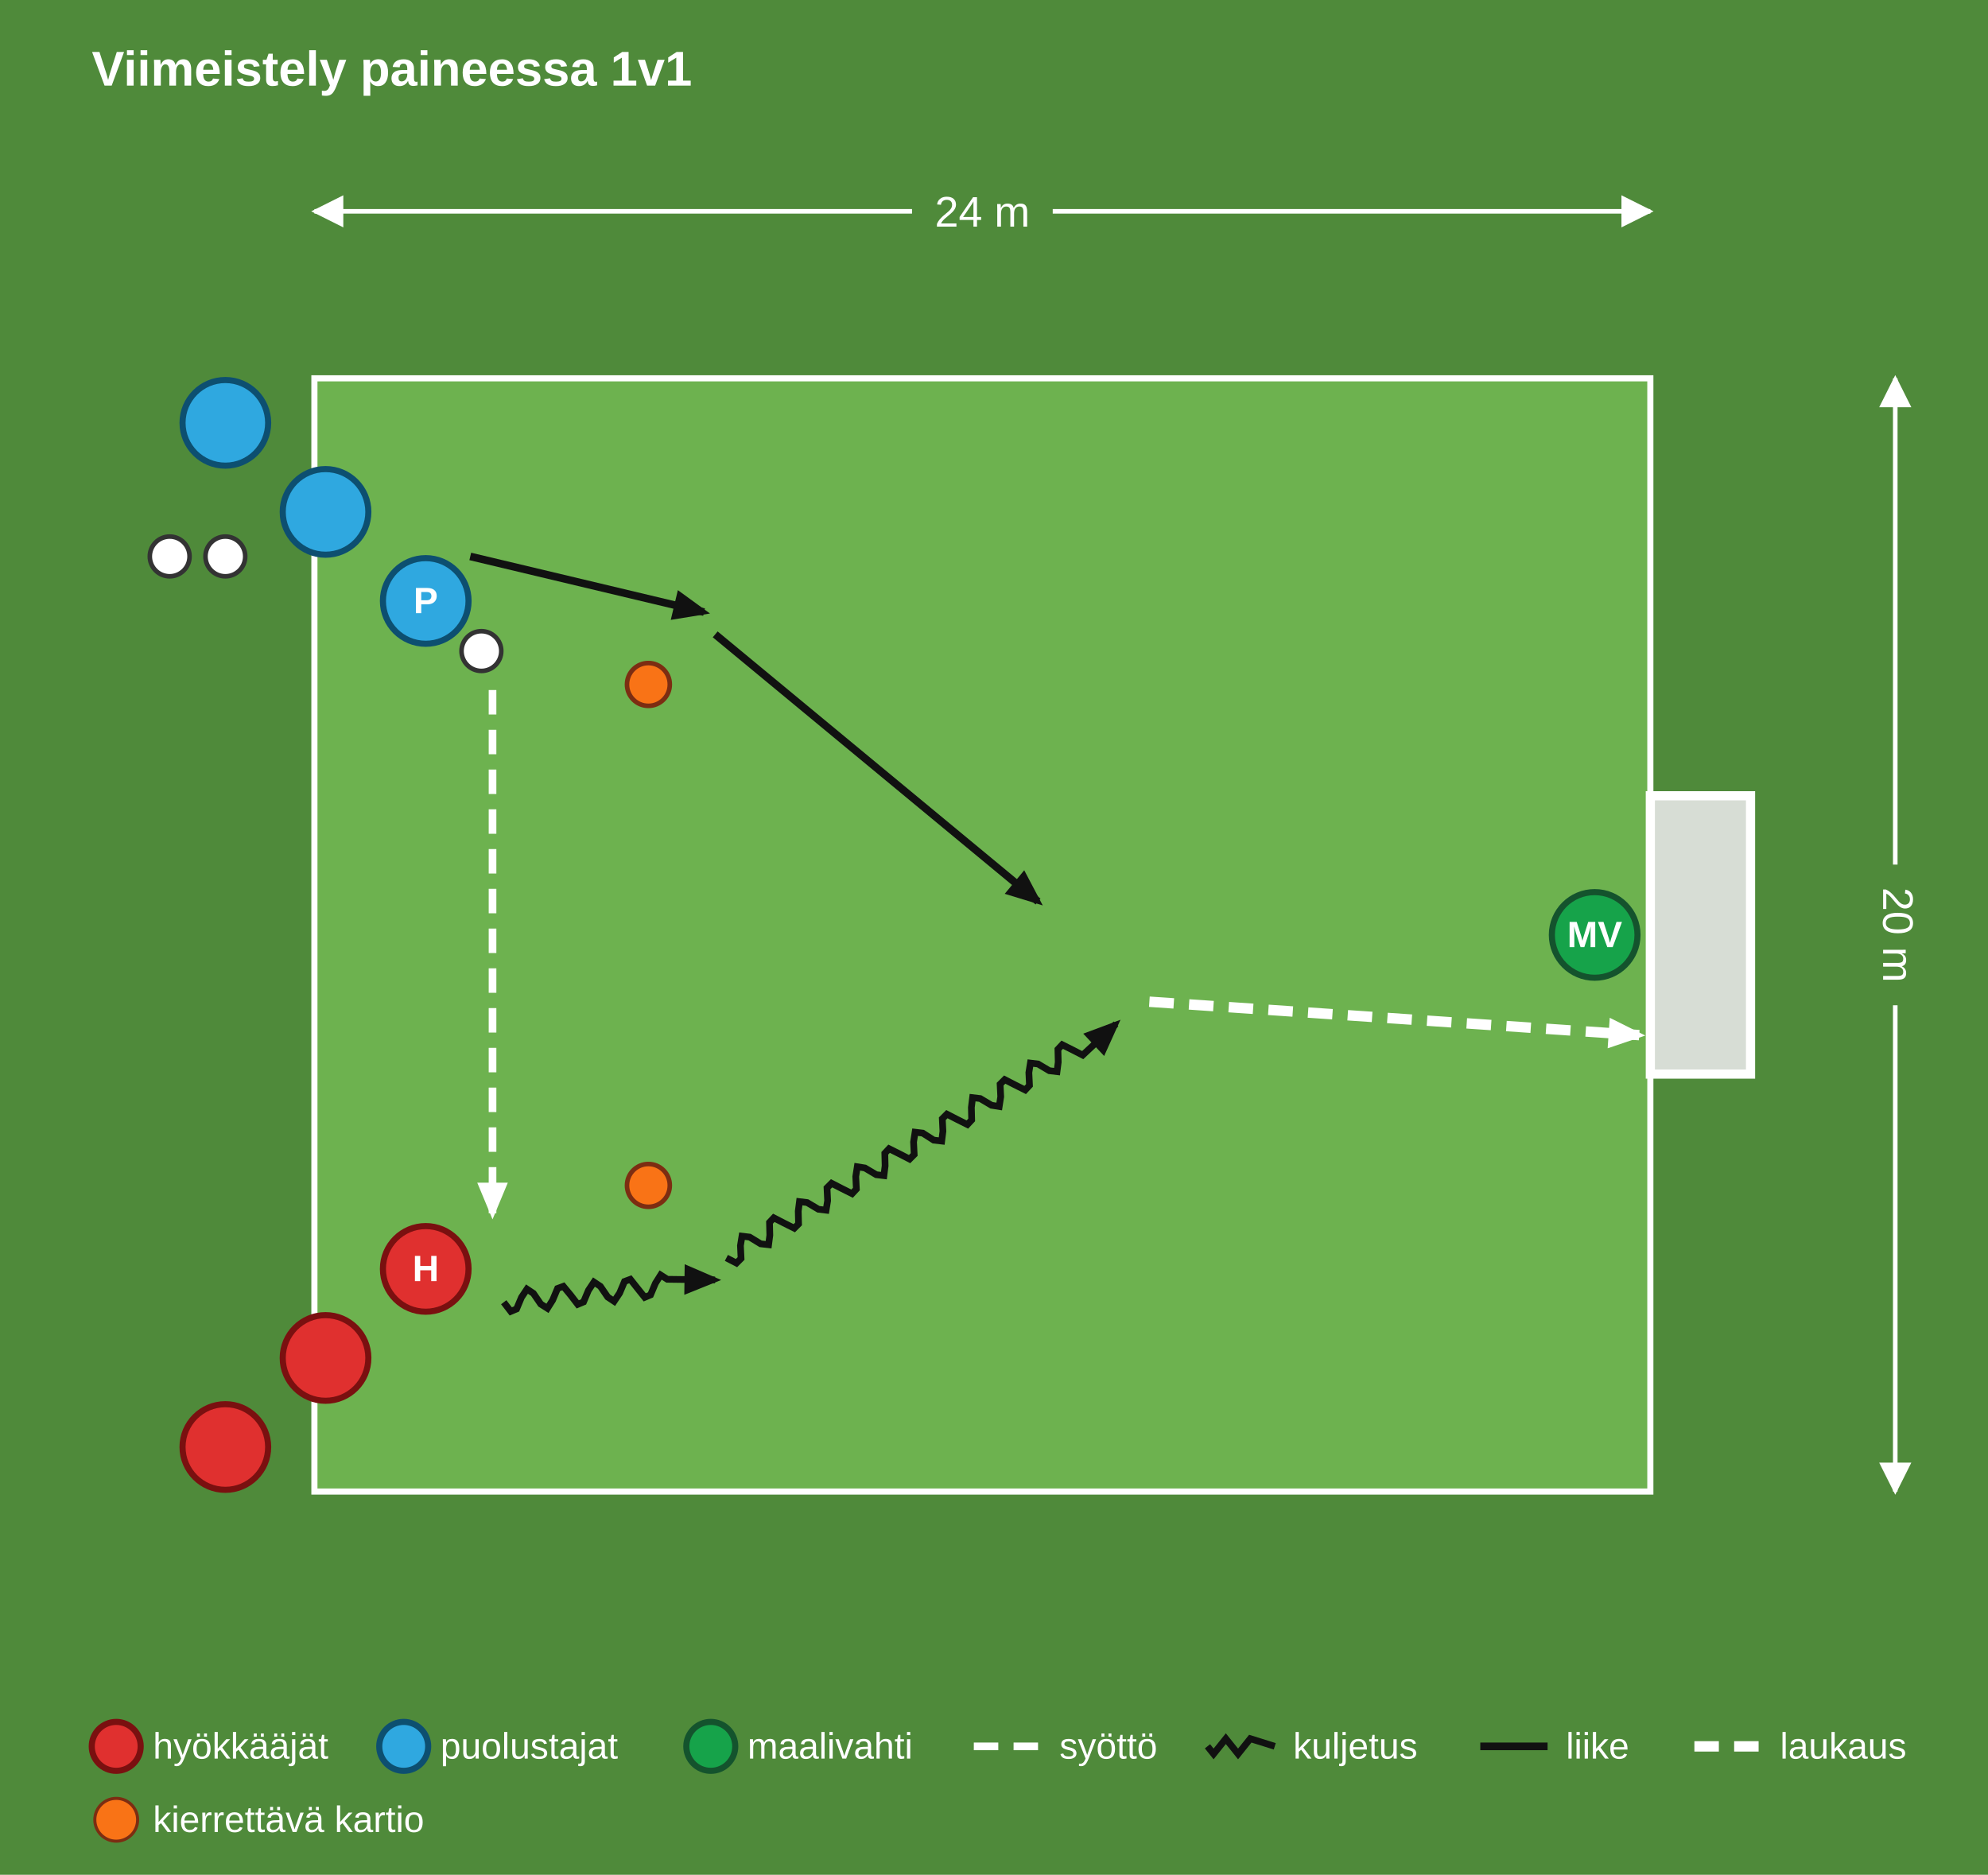
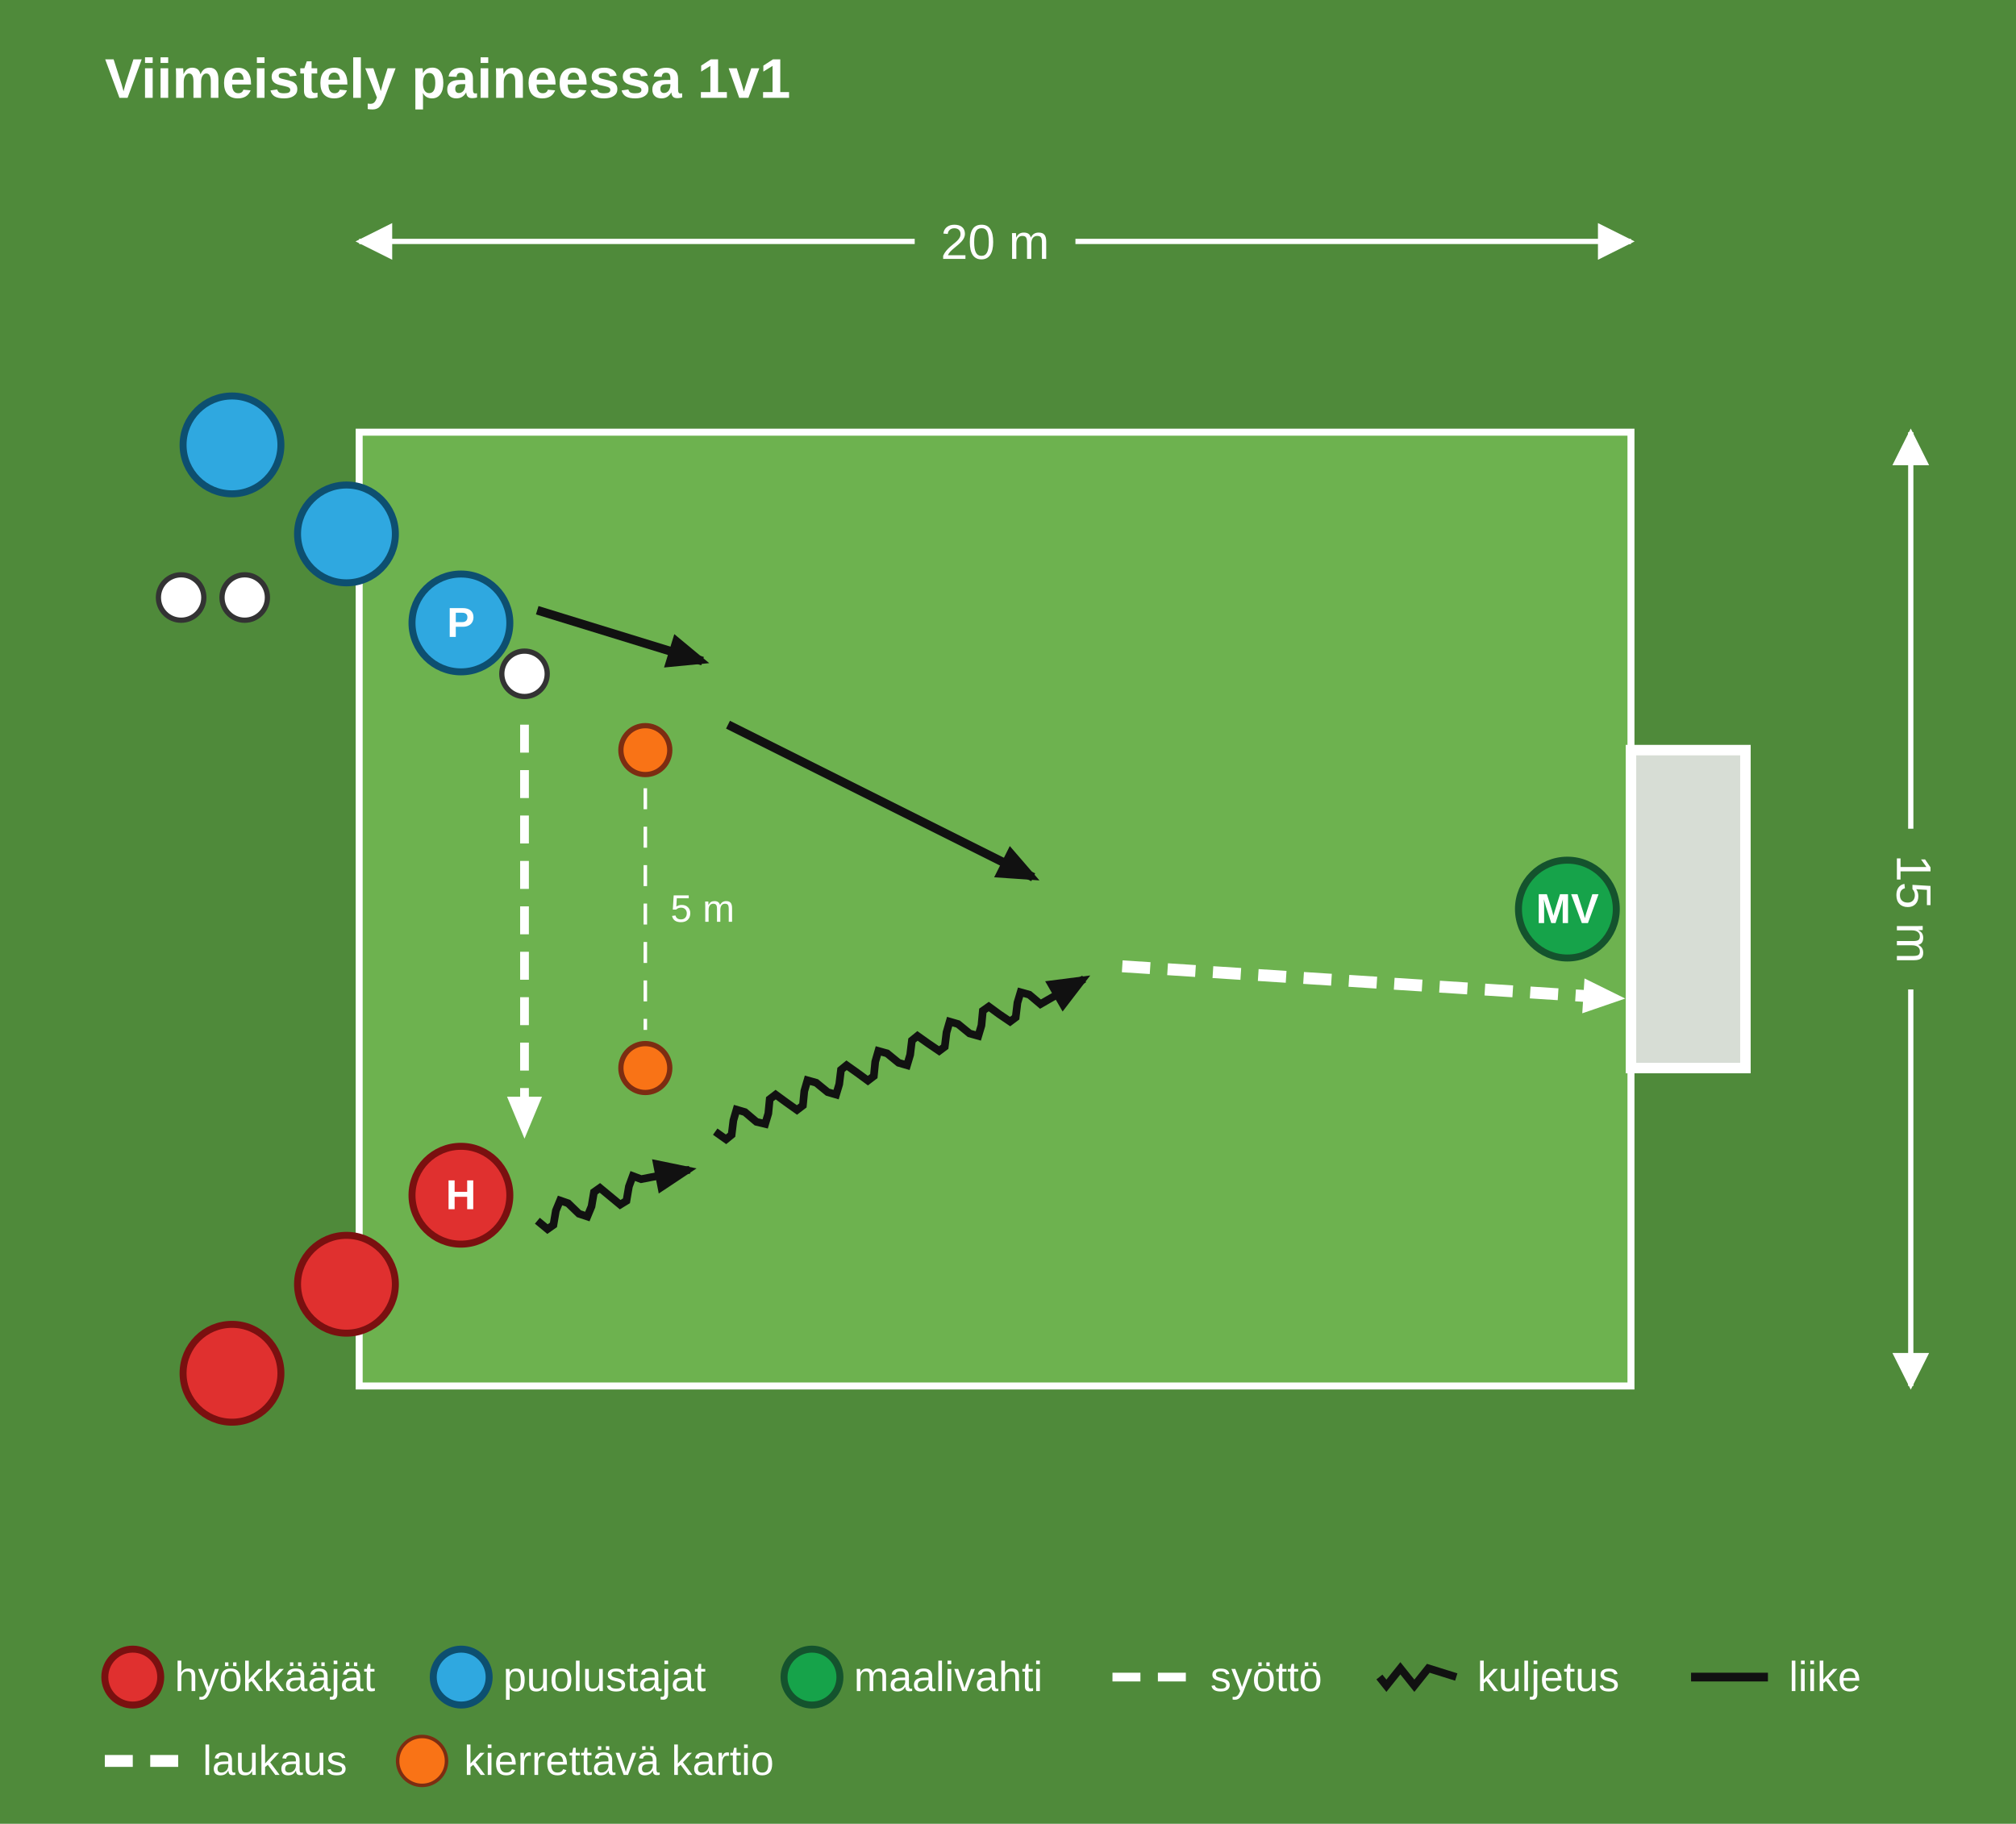
- <svg xmlns="http://www.w3.org/2000/svg" width="650" height="613" viewBox="0 0 650 613">
+ <svg xmlns="http://www.w3.org/2000/svg" width="577" height="522" viewBox="0 0 577 522">
  <rect width="100%" height="100%" fill="#4f8a3a" />
  <defs>
    <marker id="ah-pass" markerUnits="userSpaceOnUse" markerWidth="12" markerHeight="12" refX="10" refY="5" orient="auto">
      <path d="M0,0 L12,5 L0,10 z" fill="#ffffff" />
    </marker>
    <marker id="ah-shot" markerUnits="userSpaceOnUse" markerWidth="12" markerHeight="12" refX="10" refY="5" orient="auto">
      <path d="M0,0 L12,5 L0,10 z" fill="#ffffff" />
    </marker>
    <marker id="ah-run" markerUnits="userSpaceOnUse" markerWidth="12" markerHeight="12" refX="10" refY="5" orient="auto">
      <path d="M0,0 L12,5 L0,10 z" fill="#111111" />
    </marker>
    <marker id="ah-drib" markerUnits="userSpaceOnUse" markerWidth="12" markerHeight="12" refX="10" refY="5" orient="auto">
      <path d="M0,0 L12,5 L0,10 z" fill="#111111" />
    </marker>
    <marker id="dim" viewBox="0 0 10 10" refX="9" refY="5" markerWidth="7" markerHeight="7" orient="auto-start-reverse">
      <path d="M0,0 L10,5 L0,10 z" fill="#ffffff" />
    </marker>
  </defs>
  <text x="30" y="28" font-size="16" font-weight="700" fill="#fff" font-family="Arial">Viimeistely paineessa 1v1</text>
-   <rect x="102.8" y="123.7" width="436.8" height="364.0" fill="#6db24f" stroke="#ffffff" stroke-width="2" />
-   <rect x="539.6" y="260.2" width="32.76" height="91.0" fill="#e6e6e6" fill-opacity="0.9" stroke="#ffffff" stroke-width="3" />
-   <circle cx="521.4" cy="305.7" r="14" fill="#16a34a" stroke="#14532d" stroke-width="2" />
-   <text x="521.4" y="309.7" font-size="12" font-weight="700" text-anchor="middle" fill="#fff" font-family="Arial">MV</text>
-   <circle cx="139.2" cy="196.5" r="14" fill="#2fa8e0" stroke="#0d4f70" stroke-width="2" />
-   <text x="139.2" y="200.5" font-size="12" font-weight="700" text-anchor="middle" fill="#fff" font-family="Arial">P</text>
-   <circle cx="157.4" cy="212.88" r="6.5" fill="#ffffff" stroke="#333333" stroke-width="1.5" />
-   <circle cx="106.44" cy="167.38" r="14" fill="#2fa8e0" stroke="#0d4f70" stroke-width="2" />
-   <circle cx="73.68" cy="138.26" r="14" fill="#2fa8e0" stroke="#0d4f70" stroke-width="2" />
-   <circle cx="55.48" cy="181.94" r="6.5" fill="#ffffff" stroke="#333333" stroke-width="1.5" />
-   <circle cx="73.68" cy="181.94" r="6.5" fill="#ffffff" stroke="#333333" stroke-width="1.5" />
-   <circle cx="139.2" cy="414.9" r="14" fill="#e0302f" stroke="#7a1010" stroke-width="2" />
-   <text x="139.2" y="418.9" font-size="12" font-weight="700" text-anchor="middle" fill="#fff" font-family="Arial">H</text>
-   <circle cx="106.44" cy="444.02" r="14" fill="#e0302f" stroke="#7a1010" stroke-width="2" />
-   <circle cx="73.68" cy="473.14" r="14" fill="#e0302f" stroke="#7a1010" stroke-width="2" />
-   <circle cx="212.0" cy="223.8" r="7" fill="#f97316" stroke="#7c2d12" stroke-width="1.5" />
-   <circle cx="212.0" cy="387.6" r="7" fill="#f97316" stroke="#7c2d12" stroke-width="1.5" />
-   <line x1="161.04" y1="225.62" x2="161.04" y2="396.7" stroke="#ffffff" stroke-width="2.5" stroke-dasharray="8,5" marker-end="url(#ah-pass)" />
-   <line x1="153.76" y1="181.94" x2="230.2" y2="200.14" stroke="#111111" stroke-width="2.5" marker-end="url(#ah-run)" />
-   <line x1="233.84" y1="207.42" x2="339.4" y2="294.78" stroke="#111111" stroke-width="2.5" marker-end="url(#ah-run)" />
-   <path d="M164.7,425.8 L167.0,428.8 L168.9,428.0 L170.5,424.2 L172.3,421.5 L174.4,422.9 L176.8,426.4 L179.0,427.8 L180.7,425.1 L182.3,421.3 L184.2,420.6 L186.6,423.5 L188.9,426.5 L190.8,425.7 L192.4,421.9 L194.2,419.2 L196.3,420.6 L198.7,424.1 L200.8,425.5 L202.6,422.8 L204.2,419.0 L206.1,418.3 L208.4,421.2 L210.8,424.2 L212.7,423.4 L214.3,419.6 L216.0,416.9 L218.2,418.3 L233.8,418.5" fill="none" stroke="#111111" stroke-width="2.2" marker-end="url(#ah-drib)" />
-   <path d="M237.5,411.3 L240.8,413.0 L242.3,411.5 L242.1,407.3 L242.6,404.2 L245.1,404.5 L248.7,406.7 L251.3,407.0 L251.7,403.9 L251.6,399.7 L253.0,398.2 L256.3,399.9 L259.7,401.6 L261.1,400.2 L261.0,396.0 L261.4,392.9 L263.9,393.2 L267.6,395.4 L270.1,395.7 L270.6,392.6 L270.4,388.4 L271.9,386.9 L275.2,388.6 L278.6,390.3 L280.0,388.8 L279.8,384.7 L280.3,381.5 L282.8,381.9 L286.5,384.1 L289.0,384.4 L289.4,381.2 L289.3,377.1 L290.7,375.6 L294.1,377.3 L297.4,379.0 L298.9,377.5 L298.7,373.4 L299.2,370.2 L301.7,370.5 L305.3,372.8 L307.9,373.1 L308.3,369.9 L308.1,365.8 L309.6,364.3 L312.9,366.0 L316.3,367.7 L317.7,366.2 L317.6,362.1 L318.0,358.9 L320.5,359.2 L324.2,361.4 L326.7,361.8 L327.2,358.6 L327.0,354.5 L328.5,353.0 L331.8,354.7 L335.2,356.4 L336.6,354.9 L336.4,350.7 L336.9,347.6 L339.4,347.9 L343.1,350.1 L345.6,350.4 L346.0,347.3 L345.9,343.1 L347.3,341.6 L350.7,343.3 L354.0,345.0 L364.9,334.8" fill="none" stroke="#111111" stroke-width="2.2" marker-end="url(#ah-drib)" />
-   <line x1="375.8" y1="327.54" x2="535.96" y2="338.46" stroke="#ffffff" stroke-width="3.4" stroke-dasharray="8,5" marker-end="url(#ah-shot)" />
-   <line x1="102.8" y1="69.1" x2="539.6" y2="69.1" stroke="#fff" stroke-width="1.5" marker-start="url(#dim)" marker-end="url(#dim)" />
-   <rect x="298.2" y="58.1" width="46.0" height="22" fill="#4f8a3a" />
-   <text x="321.2" y="74.1" font-size="14" text-anchor="middle" fill="#fff" font-family="Arial">24 m</text>
-   <line x1="619.68" y1="123.7" x2="619.68" y2="487.7" stroke="#fff" stroke-width="1.5" marker-start="url(#dim)" marker-end="url(#dim)" />
-   <rect x="608.68" y="282.7" width="22" height="46.0" fill="#4f8a3a" />
-   <text x="619.68" y="305.7" font-size="14" text-anchor="middle" dominant-baseline="middle" fill="#fff" font-family="Arial" transform="rotate(90 619.68 305.7)">20 m</text>
-   <circle cx="38" cy="571.02" r="8" fill="#e0302f" stroke="#7a1010" stroke-width="2" />
-   <text x="50" y="575.02" font-size="12" fill="#ffffff" font-family="Arial">hyökkääjät</text>
-   <circle cx="132.0" cy="571.02" r="8" fill="#2fa8e0" stroke="#0d4f70" stroke-width="2" />
-   <text x="144.0" y="575.02" font-size="12" fill="#ffffff" font-family="Arial">puolustajat</text>
-   <circle cx="232.4" cy="571.02" r="8" fill="#16a34a" stroke="#14532d" stroke-width="2" />
-   <text x="244.4" y="575.02" font-size="12" fill="#ffffff" font-family="Arial">maalivahti</text>
-   <line x1="318.4" y1="571.02" x2="340.4" y2="571.02" stroke="#ffffff" stroke-width="2.5" stroke-dasharray="8,5" />
-   <text x="346.4" y="575.02" font-size="12" fill="#ffffff" font-family="Arial">syöttö</text>
-   <path d="M394.8,571.0 L396.8,573.5 L398.8,571.0 L400.8,568.5 L402.8,571.0 L404.8,573.5 L406.8,571.0 L408.8,568.5 L416.8,571.0" fill="none" stroke="#111111" stroke-width="2.2" />
-   <text x="422.8" y="575.02" font-size="12" fill="#ffffff" font-family="Arial">kuljetus</text>
-   <line x1="484" y1="571.02" x2="506" y2="571.02" stroke="#111111" stroke-width="2.5" />
-   <text x="512" y="575.02" font-size="12" fill="#ffffff" font-family="Arial">liike</text>
-   <line x1="554.0" y1="571.02" x2="576.0" y2="571.02" stroke="#ffffff" stroke-width="3.4" stroke-dasharray="8,5" />
-   <text x="582.0" y="575.02" font-size="12" fill="#ffffff" font-family="Arial">laukaus</text>
-   <circle cx="38" cy="595.02" r="7" fill="#f97316" stroke="#7c2d12" />
-   <text x="50" y="599.02" font-size="12" fill="#ffffff" font-family="Arial">kierrettävä kartio</text>
+   <rect x="102.8" y="123.7" width="364.0" height="273.0" fill="#6db24f" stroke="#ffffff" stroke-width="2" />
+   <rect x="466.8" y="214.7" width="32.76" height="91.0" fill="#e6e6e6" fill-opacity="0.9" stroke="#ffffff" stroke-width="3" />
+   <circle cx="448.6" cy="260.2" r="14" fill="#16a34a" stroke="#14532d" stroke-width="2" />
+   <text x="448.6" y="264.2" font-size="12" font-weight="700" text-anchor="middle" fill="#fff" font-family="Arial">MV</text>
+   <circle cx="131.92" cy="178.3" r="14" fill="#2fa8e0" stroke="#0d4f70" stroke-width="2" />
+   <text x="131.92" y="182.3" font-size="12" font-weight="700" text-anchor="middle" fill="#fff" font-family="Arial">P</text>
+   <circle cx="150.12" cy="192.86" r="6.5" fill="#ffffff" stroke="#333333" stroke-width="1.5" />
+   <circle cx="99.16" cy="152.82" r="14" fill="#2fa8e0" stroke="#0d4f70" stroke-width="2" />
+   <circle cx="66.4" cy="127.34" r="14" fill="#2fa8e0" stroke="#0d4f70" stroke-width="2" />
+   <circle cx="51.84" cy="171.02" r="6.5" fill="#ffffff" stroke="#333333" stroke-width="1.5" />
+   <circle cx="70.04" cy="171.02" r="6.5" fill="#ffffff" stroke="#333333" stroke-width="1.5" />
+   <circle cx="131.92" cy="342.1" r="14" fill="#e0302f" stroke="#7a1010" stroke-width="2" />
+   <text x="131.92" y="346.1" font-size="12" font-weight="700" text-anchor="middle" fill="#fff" font-family="Arial">H</text>
+   <circle cx="99.16" cy="367.58" r="14" fill="#e0302f" stroke="#7a1010" stroke-width="2" />
+   <circle cx="66.4" cy="393.06" r="14" fill="#e0302f" stroke="#7a1010" stroke-width="2" />
+   <circle cx="184.7" cy="214.7" r="7" fill="#f97316" stroke="#7c2d12" stroke-width="1.5" />
+   <circle cx="184.7" cy="305.7" r="7" fill="#f97316" stroke="#7c2d12" stroke-width="1.5" />
+   <line x1="150.12" y1="207.42" x2="150.12" y2="323.9" stroke="#ffffff" stroke-width="2.5" stroke-dasharray="8,5" marker-end="url(#ah-pass)" />
+   <line x1="153.76" y1="174.66" x2="201.08" y2="189.22" stroke="#111111" stroke-width="2.5" marker-end="url(#ah-run)" />
+   <line x1="208.36" y1="207.42" x2="295.72" y2="251.1" stroke="#111111" stroke-width="2.5" marker-end="url(#ah-run)" />
+   <path d="M153.8,349.4 L156.7,351.8 L158.4,350.6 L159.1,346.5 L160.3,343.6 L162.6,344.4 L165.7,347.4 L168.1,348.2 L169.3,345.3 L170.0,341.2 L171.7,340.0 L174.6,342.4 L177.5,344.8 L179.3,343.7 L180.0,339.6 L181.1,336.6 L183.5,337.5 L197.4,334.8" fill="none" stroke="#111111" stroke-width="2.2" marker-end="url(#ah-drib)" />
+   <path d="M204.7,323.9 L207.8,326.1 L209.4,324.8 L209.9,320.7 L210.8,317.6 L213.2,318.3 L216.5,321.1 L219.0,321.7 L219.9,318.7 L220.3,314.6 L222.0,313.3 L225.0,315.5 L228.1,317.7 L229.8,316.4 L230.2,312.3 L231.1,309.2 L233.6,309.9 L236.9,312.6 L239.3,313.3 L240.2,310.3 L240.7,306.2 L242.3,304.9 L245.4,307.1 L248.4,309.3 L250.1,308.0 L250.5,303.9 L251.4,300.8 L253.9,301.5 L257.2,304.2 L259.6,304.9 L260.5,301.9 L261.0,297.8 L262.6,296.5 L265.7,298.7 L268.8,300.8 L270.4,299.6 L270.9,295.5 L271.8,292.4 L274.2,293.1 L277.5,295.8 L280.0,296.5 L280.9,293.5 L281.3,289.3 L283.0,288.1 L286.0,290.3 L289.1,292.4 L290.7,291.2 L291.2,287.0 L292.1,284.0 L294.6,284.7 L297.8,287.4 L310.3,280.2" fill="none" stroke="#111111" stroke-width="2.2" marker-end="url(#ah-drib)" />
+   <line x1="321.2" y1="276.58" x2="463.16" y2="285.68" stroke="#ffffff" stroke-width="3.4" stroke-dasharray="8,5" marker-end="url(#ah-shot)" />
+   <line x1="184.7" y1="225.62" x2="184.7" y2="294.78" stroke="#ffffff" stroke-width="1" stroke-dasharray="6,5" />
+   <text x="201.08" y="263.84" font-size="11" text-anchor="middle" fill="#ffffff" font-family="Arial">5 m</text>
+   <line x1="102.8" y1="69.1" x2="466.8" y2="69.1" stroke="#fff" stroke-width="1.5" marker-start="url(#dim)" marker-end="url(#dim)" />
+   <rect x="261.8" y="58.1" width="46.0" height="22" fill="#4f8a3a" />
+   <text x="284.8" y="74.1" font-size="14" text-anchor="middle" fill="#fff" font-family="Arial">20 m</text>
+   <line x1="546.88" y1="123.7" x2="546.88" y2="396.7" stroke="#fff" stroke-width="1.5" marker-start="url(#dim)" marker-end="url(#dim)" />
+   <rect x="535.88" y="237.2" width="22" height="46.0" fill="#4f8a3a" />
+   <text x="546.88" y="260.2" font-size="14" text-anchor="middle" dominant-baseline="middle" fill="#fff" font-family="Arial" transform="rotate(90 546.88 260.2)">15 m</text>
+   <circle cx="38" cy="480.02" r="8" fill="#e0302f" stroke="#7a1010" stroke-width="2" />
+   <text x="50" y="484.02" font-size="12" fill="#ffffff" font-family="Arial">hyökkääjät</text>
+   <circle cx="132.0" cy="480.02" r="8" fill="#2fa8e0" stroke="#0d4f70" stroke-width="2" />
+   <text x="144.0" y="484.02" font-size="12" fill="#ffffff" font-family="Arial">puolustajat</text>
+   <circle cx="232.4" cy="480.02" r="8" fill="#16a34a" stroke="#14532d" stroke-width="2" />
+   <text x="244.4" y="484.02" font-size="12" fill="#ffffff" font-family="Arial">maalivahti</text>
+   <line x1="318.4" y1="480.02" x2="340.4" y2="480.02" stroke="#ffffff" stroke-width="2.5" stroke-dasharray="8,5" />
+   <text x="346.4" y="484.02" font-size="12" fill="#ffffff" font-family="Arial">syöttö</text>
+   <path d="M394.8,480.0 L396.8,482.5 L398.8,480.0 L400.8,477.5 L402.8,480.0 L404.8,482.5 L406.8,480.0 L408.8,477.5 L416.8,480.0" fill="none" stroke="#111111" stroke-width="2.2" />
+   <text x="422.8" y="484.02" font-size="12" fill="#ffffff" font-family="Arial">kuljetus</text>
+   <line x1="484" y1="480.02" x2="506" y2="480.02" stroke="#111111" stroke-width="2.5" />
+   <text x="512" y="484.02" font-size="12" fill="#ffffff" font-family="Arial">liike</text>
+   <line x1="30" y1="504.02" x2="52" y2="504.02" stroke="#ffffff" stroke-width="3.4" stroke-dasharray="8,5" />
+   <text x="58" y="508.02" font-size="12" fill="#ffffff" font-family="Arial">laukaus</text>
+   <circle cx="120.8" cy="504.02" r="7" fill="#f97316" stroke="#7c2d12" />
+   <text x="132.8" y="508.02" font-size="12" fill="#ffffff" font-family="Arial">kierrettävä kartio</text>
</svg>
